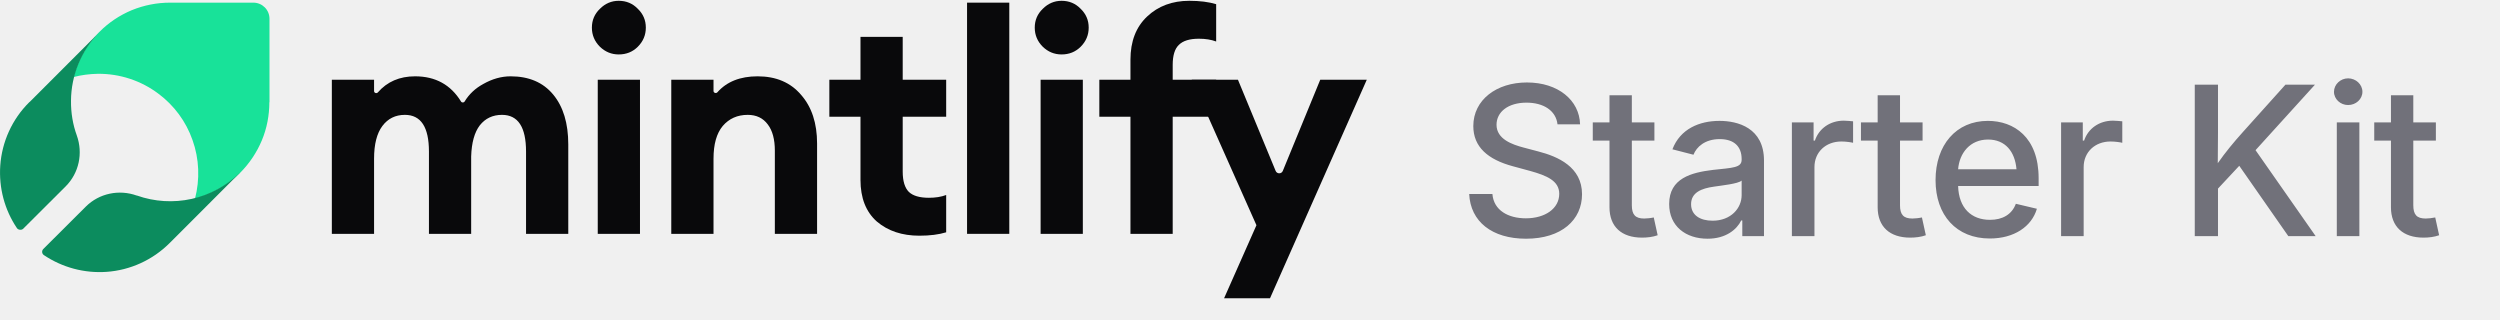
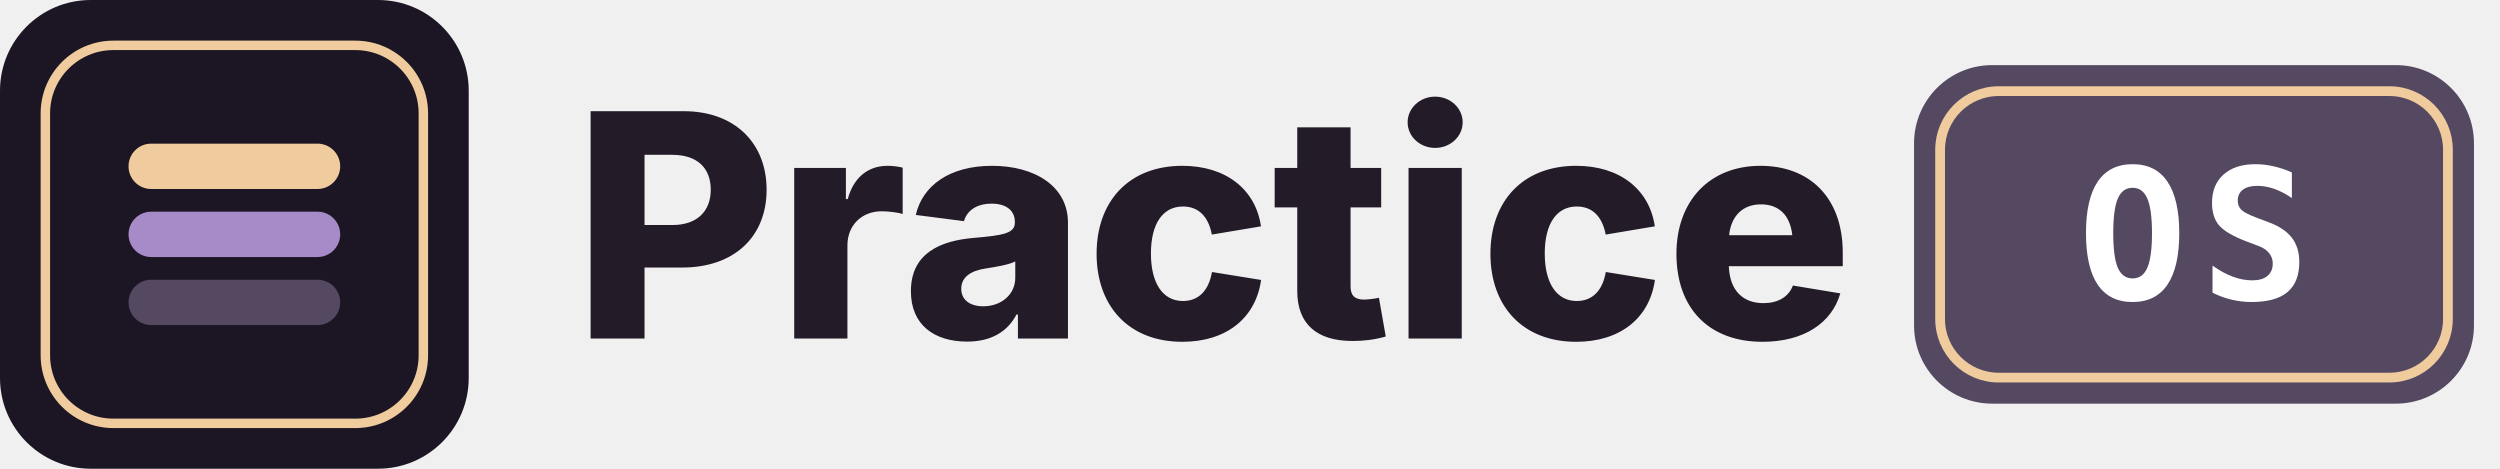
- <svg xmlns="http://www.w3.org/2000/svg" width="180" height="23" viewBox="0 0 180 23" fill="none">
-   <path d="M91.44 21.476H88.133L90.464 16.216L85.802 5.74H89.132L91.847 12.307C91.943 12.536 92.268 12.536 92.362 12.306L95.058 5.74H98.409L91.44 21.476Z" fill="#09090B" />
-   <path d="M81.393 16.837V8.403H79.152V5.74H81.393V4.297C81.393 2.98 81.792 1.944 82.592 1.19C83.391 0.435 84.404 0.058 85.633 0.058C86.387 0.058 87.031 0.139 87.564 0.302V2.988C87.208 2.854 86.794 2.788 86.32 2.788C85.655 2.788 85.174 2.936 84.878 3.232C84.582 3.513 84.434 3.994 84.434 4.674V5.74H87.564V8.403H84.434V16.837H81.393Z" fill="#09090B" />
-   <path d="M76.433 3.92C75.915 3.92 75.463 3.735 75.079 3.365C74.694 2.98 74.502 2.521 74.502 1.989C74.502 1.456 74.694 1.005 75.079 0.635C75.463 0.25 75.915 0.058 76.433 0.058C76.98 0.058 77.438 0.25 77.809 0.635C78.193 1.005 78.386 1.456 78.386 1.989C78.386 2.521 78.193 2.98 77.809 3.365C77.438 3.735 76.98 3.92 76.433 3.92ZM74.924 16.837V5.74H77.964V16.837H74.924Z" fill="#09090B" />
-   <path d="M69.628 16.837V0.191H72.669V16.837H69.628Z" fill="#09090B" />
-   <path d="M66.194 16.97C64.951 16.97 63.93 16.63 63.131 15.949C62.347 15.254 61.955 14.255 61.955 12.953V8.403H59.713V5.74H61.955V2.655H64.995V5.74H68.125V8.403H64.995V12.354C64.995 13.034 65.143 13.523 65.439 13.819C65.735 14.1 66.216 14.24 66.882 14.24C67.355 14.24 67.769 14.174 68.125 14.04V16.726C67.592 16.889 66.948 16.97 66.194 16.97Z" fill="#09090B" />
-   <path d="M48.332 16.837V5.74H51.373V6.551C51.373 6.688 51.559 6.748 51.65 6.646C52.328 5.879 53.293 5.495 54.546 5.495C55.878 5.495 56.921 5.939 57.676 6.827C58.445 7.7 58.83 8.869 58.83 10.334V16.837H55.789V10.844C55.789 10.03 55.619 9.402 55.279 8.958C54.939 8.499 54.458 8.27 53.836 8.27C53.096 8.27 52.497 8.536 52.038 9.069C51.594 9.601 51.373 10.386 51.373 11.421V16.837H48.332Z" fill="#09090B" />
-   <path d="M44.547 3.92C44.029 3.92 43.578 3.735 43.193 3.365C42.809 2.98 42.616 2.521 42.616 1.989C42.616 1.456 42.809 1.005 43.193 0.635C43.578 0.25 44.029 0.058 44.547 0.058C45.095 0.058 45.553 0.25 45.923 0.635C46.308 1.005 46.5 1.456 46.5 1.989C46.5 2.521 46.308 2.98 45.923 3.365C45.553 3.735 45.095 3.92 44.547 3.92ZM43.038 16.837V5.74H46.079V16.837H43.038Z" fill="#09090B" />
-   <path d="M37.875 16.837V10.911C37.875 9.15 37.298 8.27 36.144 8.27C35.478 8.27 34.945 8.521 34.546 9.024C34.161 9.527 33.954 10.275 33.924 11.266V16.837H30.884V10.911C30.884 9.15 30.306 8.27 29.152 8.27C28.472 8.27 27.932 8.536 27.532 9.069C27.133 9.601 26.933 10.386 26.933 11.421V16.837H23.892V5.74H26.933V6.559C26.933 6.695 27.116 6.755 27.206 6.652C27.878 5.881 28.771 5.495 29.885 5.495C31.349 5.495 32.452 6.1 33.193 7.309C33.252 7.404 33.395 7.403 33.454 7.307C33.774 6.78 34.219 6.361 34.79 6.05C35.441 5.68 36.099 5.495 36.765 5.495C38.082 5.495 39.103 5.932 39.828 6.805C40.553 7.678 40.916 8.876 40.916 10.4V16.837H37.875Z" fill="#09090B" />
-   <path d="M19.403 7.362V1.35C19.403 0.705 18.879 0.191 18.244 0.191H12.235C11.291 0.191 10.357 0.378 9.487 0.733C8.618 1.098 7.824 1.621 7.16 2.295L7.114 2.341C6.235 3.23 5.609 4.333 5.291 5.548C5.861 5.399 6.45 5.324 7.039 5.314C8.609 5.296 10.151 5.801 11.403 6.745C12.534 7.586 13.394 8.746 13.861 10.083C14.347 11.438 14.403 12.916 14.039 14.309C15.244 13.991 16.356 13.364 17.244 12.486L17.291 12.439C17.954 11.775 18.487 10.98 18.851 10.111C19.216 9.241 19.393 8.306 19.393 7.362H19.403Z" fill="#18E299" />
-   <path d="M5.112 7.26C5.121 5.416 5.857 3.646 7.151 2.324L2.151 7.326C2.133 7.344 2.114 7.354 2.095 7.372C0.876 8.583 0.14 10.204 0.019 11.918C-0.092 13.52 0.327 15.103 1.22 16.426C1.306 16.552 1.537 16.593 1.667 16.472L4.73 13.417C5.689 12.458 5.987 11.033 5.531 9.757C5.242 8.965 5.103 8.117 5.112 7.26Z" fill="#0C8C5E" />
-   <path d="M17.262 12.44C16.303 13.38 15.102 14.032 13.799 14.321C12.486 14.61 11.127 14.526 9.861 14.079C9.861 14.079 9.851 14.079 9.842 14.079C8.567 13.622 7.142 13.921 6.183 14.871L3.12 17.926C2.99 18.056 3.009 18.27 3.167 18.373C4.489 19.258 6.072 19.686 7.673 19.574C9.386 19.453 10.997 18.717 12.216 17.497L12.263 17.451L17.262 12.449V12.44Z" fill="#0C8C5E" />
-   <text x="105" y="17" font-family="Inter, ui-sans-serif, system-ui, -apple-system, sans-serif" font-size="15" font-weight="500" fill="#71717A" letter-spacing="-0.01em">Starter Kit</text>
+ <svg xmlns="http://www.w3.org/2000/svg" viewBox="0 0 384 72" role="img" aria-label="PracticeOS">
+   <g transform="scale(0.5806)">
+     <rect width="124" height="124" rx="24" fill="#1C1523" />
+     <rect x="12" y="12" width="100" height="100" rx="18" fill="none" stroke="#EFCB9D" stroke-width="2.5" />
+     <rect x="34" y="74" width="56" height="12" rx="6" fill="#554861" />
+     <rect x="34" y="56" width="56" height="12" rx="6" fill="#A78BC8" />
+     <rect x="34" y="38" width="56" height="12" rx="6" fill="#EFCB9D" />
+   </g>
+   <text x="88" y="52" font-family="Nunito, Inter, Arial, sans-serif" font-size="48" font-weight="800" fill="#241B29">Practice</text>
+   <g transform="translate(294 10)">
+     <rect width="86" height="52" rx="12" fill="#554861" />
+     <rect x="4" y="4" width="78" height="44" rx="9" fill="none" stroke="#EFCB9D" stroke-width="1.5" />
+     <text x="43" y="36" font-family="Spline Sans Mono, ui-monospace, monospace" font-size="28" font-weight="700" letter-spacing="2" text-anchor="middle" fill="#FFFFFF">OS</text>
+   </g>
</svg>
